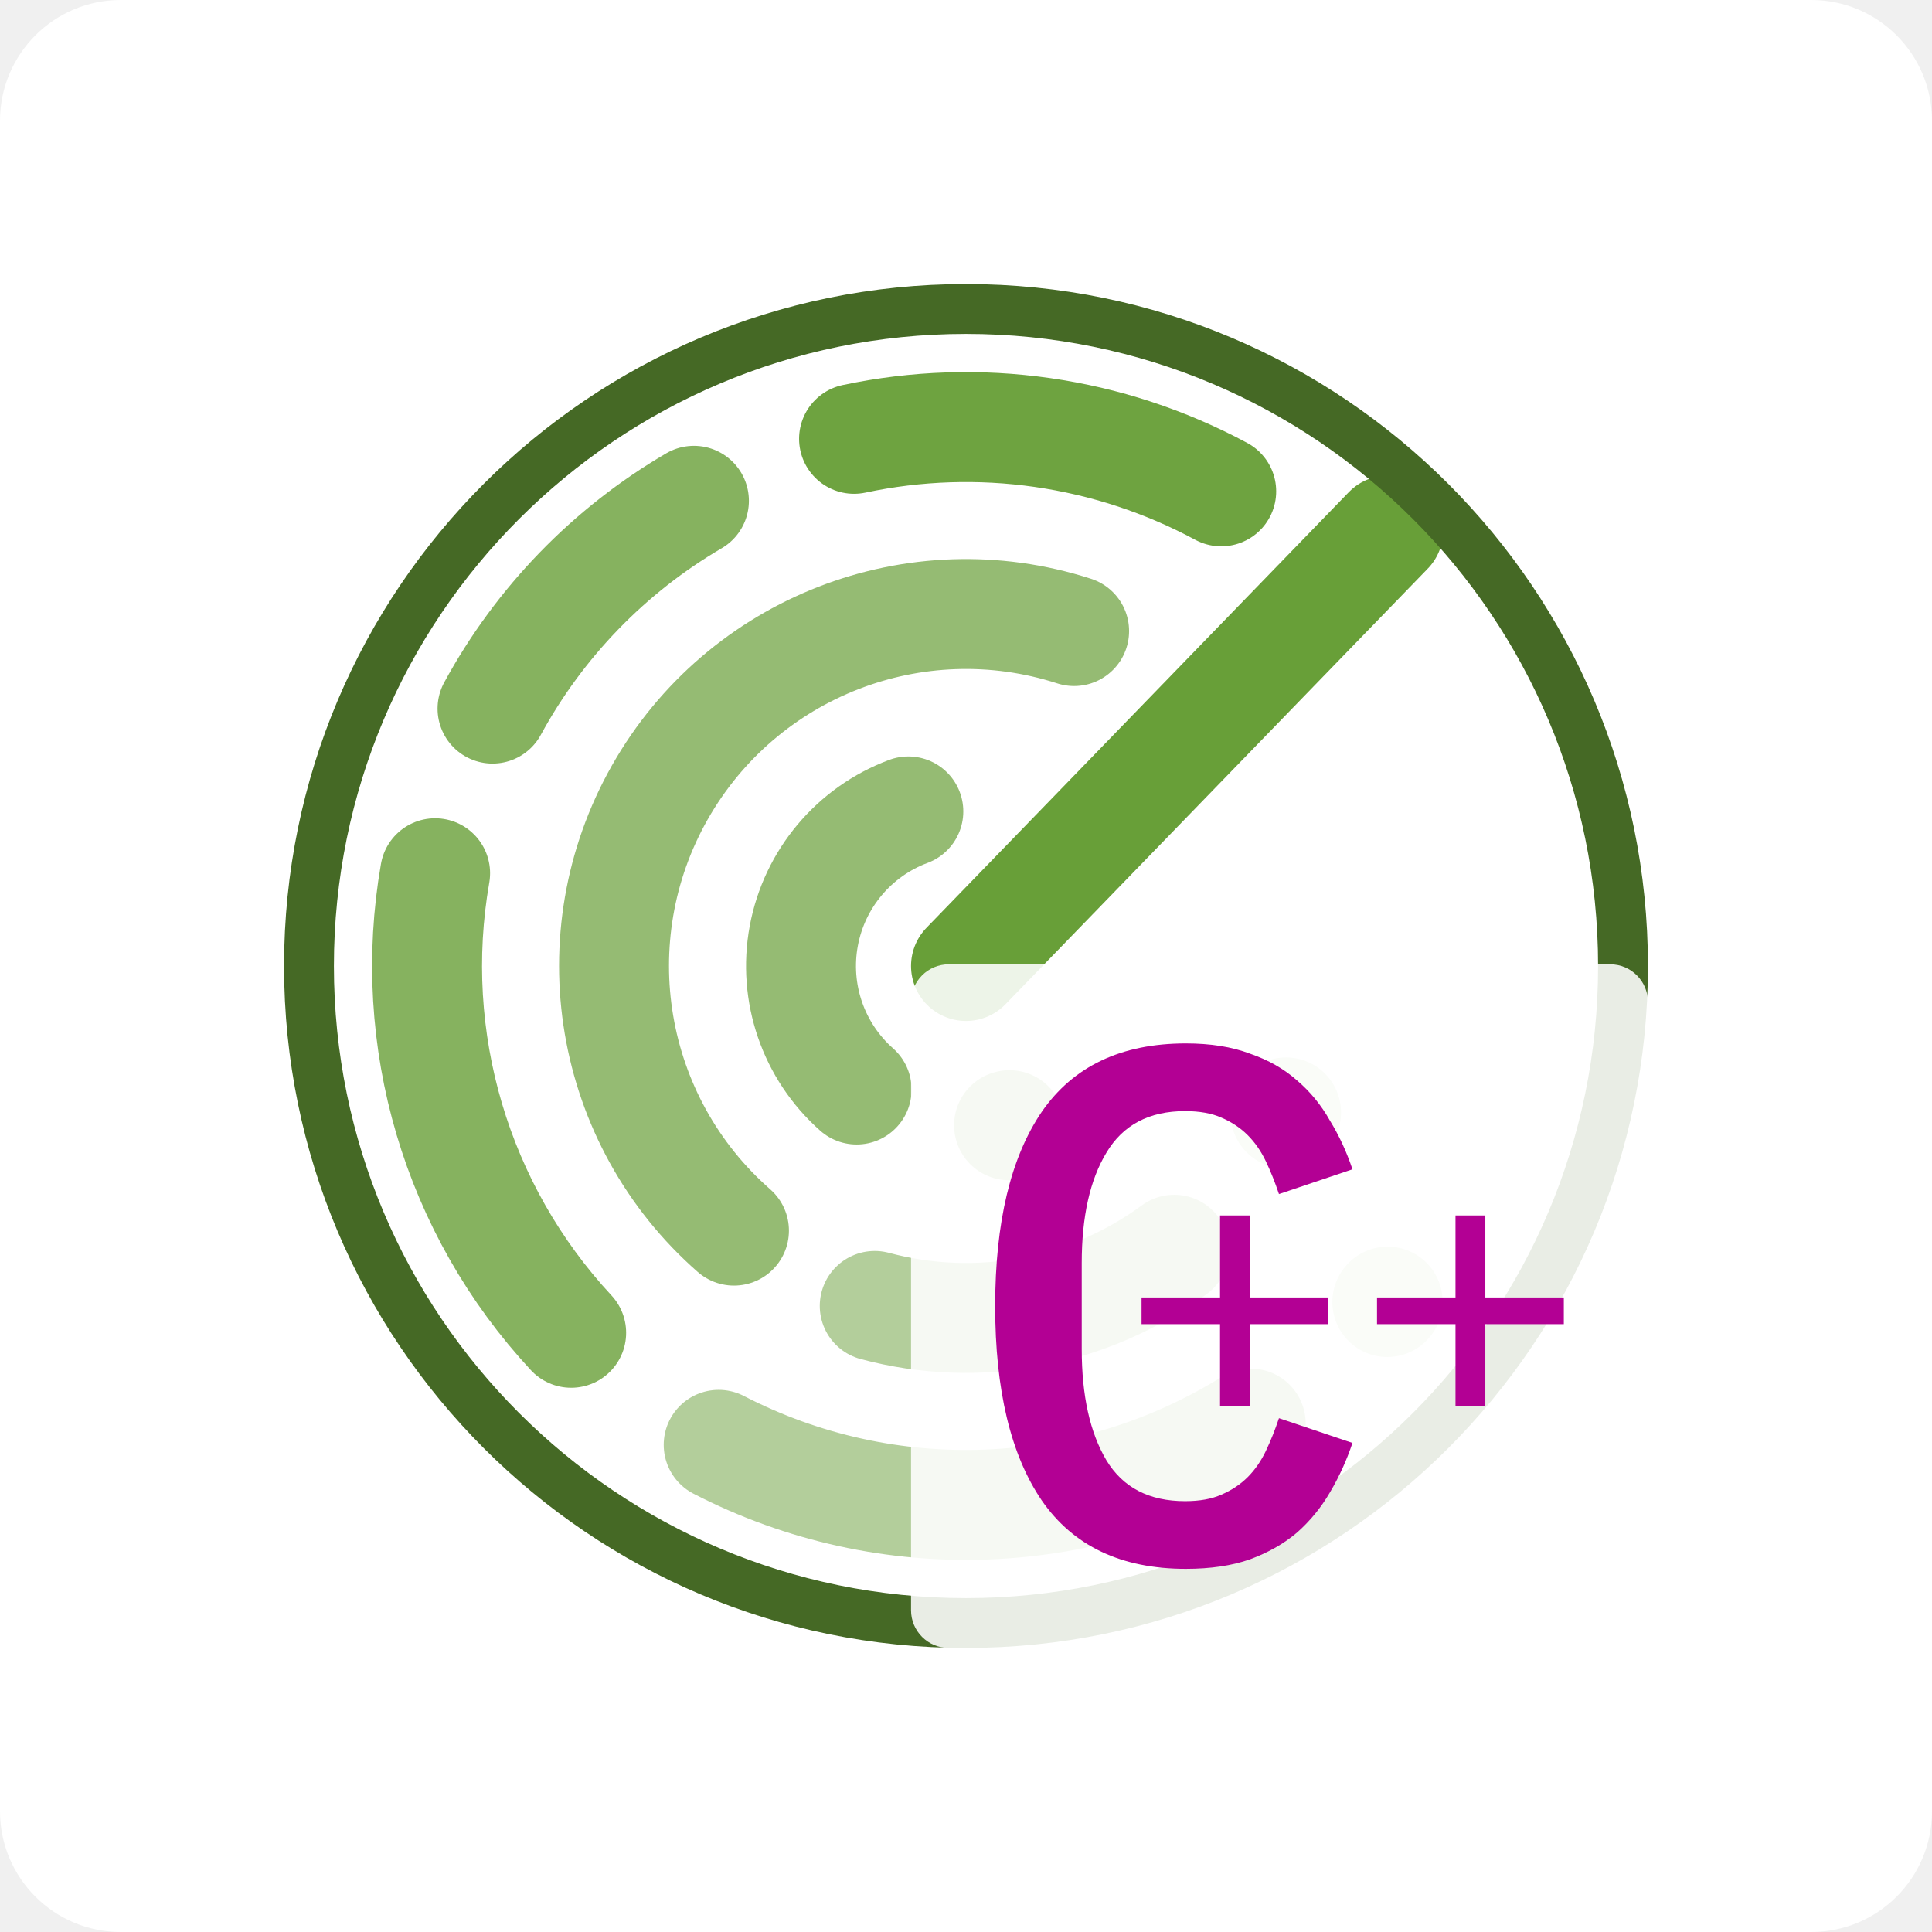
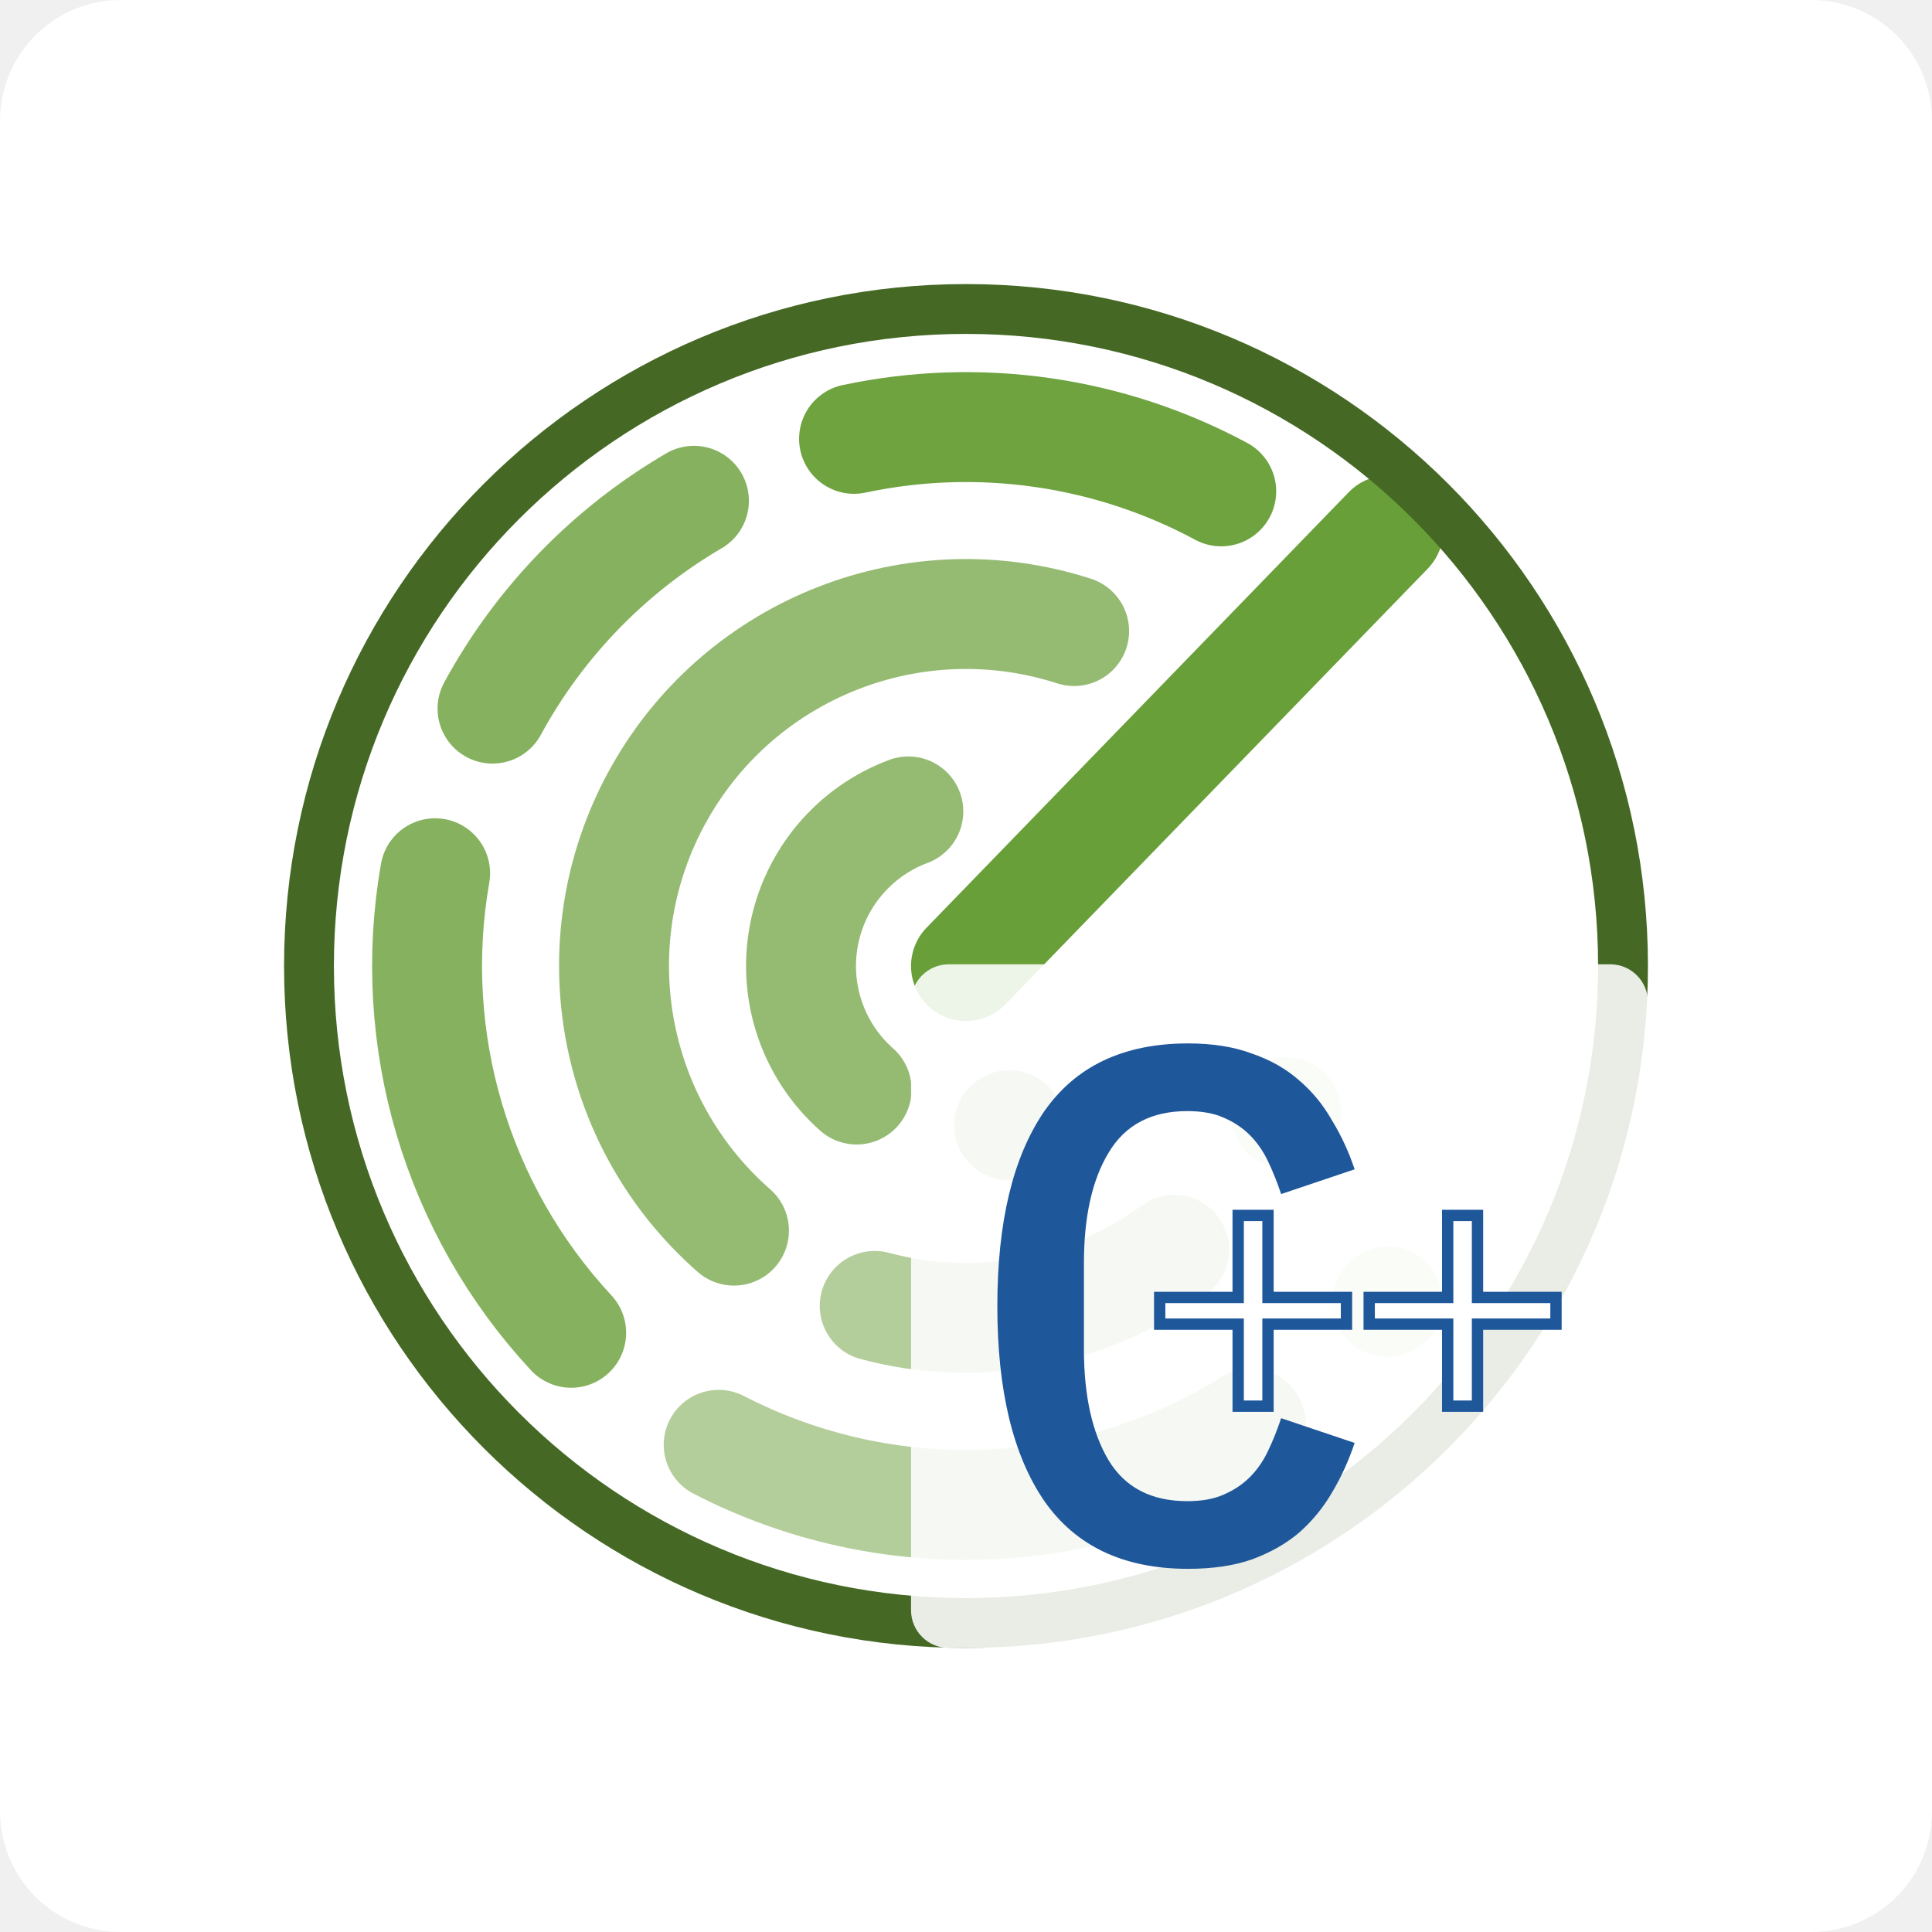
<svg xmlns="http://www.w3.org/2000/svg" width="512mm" height="512mm" viewBox="0 0 512 512" version="1.1" id="svg8">
  <defs id="defs2" />
  <g id="layer1" transform="translate(-22.60834,-57.68037)">
    <rect style="fill:#ffffff;fill-opacity:1;stroke:none;stroke-width:2.993" id="rect304" width="512" height="512" x="22.608" y="57.68" rx="32" />
    <g id="g1693" transform="matrix(3.303226,0,0,3.303226,-93.84415,-174.623)">
      <path style="fill:none;fill-rule:evenodd;stroke:#689f38;stroke-width:8.819;stroke-linecap:round;stroke-miterlimit:4;stroke-dasharray:none;stroke-opacity:0.3" id="path1917-8-3" d="m 146.581,174.754 a 43.236,43.236 0 0 1 -0.024,0.03" />
      <path id="path1917-8-3-3" style="fill:none;fill-rule:evenodd;stroke:#689f38;stroke-width:8.819;stroke-linecap:round;stroke-miterlimit:4;stroke-dasharray:none;stroke-opacity:0.3" d="m 138.431,159.573 a 28.236,28.236 0 0 1 -0.039,0.085" />
      <path style="fill:none;stroke:#689f38;stroke-width:8.819;stroke-linecap:round;stroke-linejoin:miter;stroke-miterlimit:4;stroke-dasharray:none;stroke-opacity:1" d="m 112.754,147.826 33.879,-34.948" id="path2823" />
      <path id="path1917-8-3-5" style="fill:none;fill-rule:evenodd;stroke:#689f38;stroke-width:8.819;stroke-linecap:round;stroke-miterlimit:4;stroke-dasharray:none;stroke-opacity:0.5" d="m 135.596,184.536 a 43.236,43.236 0 0 1 -42.684,1.705" />
      <path id="path1917-8-3-8" style="fill:none;fill-rule:evenodd;stroke:#689f38;stroke-width:8.819;stroke-linecap:round;stroke-miterlimit:4;stroke-dasharray:none;stroke-opacity:0.8" d="M 81.078,177.254 A 43.236,43.236 0 0 1 70.163,140.384" />
      <path id="path1917-8-3-36" style="fill:none;fill-rule:evenodd;stroke:#689f38;stroke-width:8.819;stroke-linecap:round;stroke-miterlimit:4;stroke-dasharray:none;stroke-opacity:0.8" d="M 74.768,127.177 A 43.236,43.236 0 0 1 90.927,110.504" />
      <path id="path1917-8-3-38" style="fill:none;fill-rule:evenodd;stroke:#689f38;stroke-width:8.819;stroke-linecap:round;stroke-miterlimit:4;stroke-dasharray:none;stroke-opacity:0.957" d="m 103.773,105.533 a 43.236,43.236 0 0 1 29.457,4.213" />
      <path style="fill:none;fill-rule:evenodd;stroke:#689f38;stroke-width:8.819;stroke-linecap:round;stroke-miterlimit:4;stroke-dasharray:none;stroke-opacity:0.5" id="path1917-8-3-3-7" d="m 129.462,170.589 a 28.236,28.236 0 0 1 -24.03,4.508" />
      <path style="fill:none;fill-rule:evenodd;stroke:#689f38;stroke-width:8.819;stroke-linecap:round;stroke-miterlimit:4;stroke-dasharray:none;stroke-opacity:0.7" id="path1917-8-3-3-8" d="M 94.139,169.057 A 28.236,28.236 0 0 1 88.195,133.893 28.236,28.236 0 0 1 121.428,120.955" />
      <path id="path1917-8-3-3-6-6" style="fill:none;fill-rule:evenodd;stroke:#689f38;stroke-width:8.819;stroke-linecap:round;stroke-miterlimit:4;stroke-dasharray:none;stroke-opacity:0.5" d="m 116.244,160.594 a 13.236,13.236 0 0 1 -0.037,0.01" />
      <path id="path1917-8-3-3-6-1" style="fill:none;fill-rule:evenodd;stroke:#689f38;stroke-width:8.819;stroke-linecap:round;stroke-miterlimit:4;stroke-dasharray:none;stroke-opacity:0.7" d="m 103.981,157.737 a 13.236,13.236 0 0 1 -4.24,-12.329 13.236,13.236 0 0 1 8.387,-9.983" />
      <circle style="fill:none;fill-rule:evenodd;stroke:#456925;stroke-width:4;stroke-miterlimit:4;stroke-dasharray:none;stroke-opacity:1" id="path1917" cx="112.754" cy="147.826" r="52.711" />
    </g>
    <g id="g2485" transform="translate(-3.538119,-0.7056563)">
-       <g id="g1" transform="matrix(1.556237,0,0,1.556237,-257.465,-275.3978)" style="stroke-width:0.643">
-         <rect style="fill:#ffffff;fill-opacity:0.882;stroke-width:0.837" id="rect253" width="125.488" height="116.417" x="337.381" y="378.692" rx="6.426" ry="6.426" />
-         <g id="g3659" transform="matrix(3.303226,0,0,3.303226,-167.1294,-123.1186)" style="fill:#b30094;fill-opacity:1;stroke:none;stroke-width:0.487;stroke-dasharray:none;stroke-opacity:1">
-           <g aria-label="C" id="text362" style="font-weight:500;font-size:37.515px;font-family:'IBM Plex Mono';-inkscape-font-specification:'IBM Plex Mono Medium';fill:#b30094;fill-opacity:1;stroke:none;stroke-width:0.487;stroke-dasharray:none;stroke-opacity:1" />
-           <g id="g1253" transform="translate(1.144264,-3.203939)" style="fill:#b30094;fill-opacity:1;stroke:none;stroke-width:0.487;stroke-dasharray:none;stroke-opacity:1">
-             <path d="m 165.755,186.284 q -4.99,0 -7.428,-3.526 -2.401,-3.526 -2.401,-10.017 0,-6.49 2.401,-10.017 2.438,-3.526 7.428,-3.526 1.913,0 3.301,0.525 1.426,0.488 2.438,1.388 1.013,0.863 1.688,2.063 0.713,1.163 1.163,2.514 l -3.789,1.276 q -0.3,-0.9 -0.675,-1.688 -0.375,-0.788 -0.938,-1.351 -0.563,-0.563 -1.351,-0.9 -0.75,-0.338 -1.876,-0.338 -2.776,0 -4.052,2.138 -1.276,2.101 -1.276,5.702 v 4.427 q 0,3.601 1.276,5.74 1.276,2.101 4.052,2.101 1.125,0 1.876,-0.338 0.788,-0.338 1.351,-0.9 0.563,-0.563 0.938,-1.351 0.375,-0.788 0.675,-1.688 l 3.789,1.276 q -0.45,1.351 -1.163,2.551 -0.675,1.163 -1.688,2.063 -1.013,0.863 -2.438,1.388 -1.388,0.488 -3.301,0.488 z" style="font-weight:500;font-size:37.515px;font-family:'IBM Plex Mono';-inkscape-font-specification:'IBM Plex Mono Medium';fill:#b30094;fill-opacity:1;stroke:none;stroke-width:0.487;stroke-dasharray:none;stroke-opacity:1" id="path1199" />
-             <g aria-label="++" id="text1072" style="font-size:20.231px;font-family:'IBM Plex Mono';-inkscape-font-specification:'IBM Plex Mono';fill:#b30094;fill-opacity:1;stroke:none;stroke-width:0.487;stroke-dasharray:none;stroke-opacity:1">
-               <path d="m 167.518,177.898 v -4.228 h -4.046 v -1.376 h 4.046 v -4.228 h 1.538 v 4.228 h 4.046 v 1.376 h -4.046 v 4.228 z" style="fill:#b30094;fill-opacity:1;stroke:none;stroke-width:0.487;stroke-dasharray:none;stroke-opacity:1" id="path1196" />
-               <path d="m 179.657,177.898 v -4.228 h -4.046 v -1.376 h 4.046 v -4.228 h 1.538 v 4.228 h 4.046 v 1.376 h -4.046 v 4.228 z" style="fill:#b30094;fill-opacity:1;stroke:none;stroke-width:0.487;stroke-dasharray:none;stroke-opacity:1" id="path1193" />
-             </g>
-           </g>
-         </g>
+       <rect style="fill:#ffffff;fill-opacity:0.882;stroke-width:1.303" id="rect253" width="195.289" height="181.172" x="267.58" y="313.937" rx="10" ry="10" />
+       <g aria-label="C" id="text362" style="font-weight:500;font-size:37.515px;font-family:'IBM Plex Mono';-inkscape-font-specification:'IBM Plex Mono Medium';fill:#1f579b;fill-opacity:1;stroke:none;stroke-width:0.487;stroke-dasharray:none;stroke-opacity:1" transform="matrix(5.140602,0,0,5.140602,-517.5579,-466.9995)" />
+       <g id="g1" transform="translate(0.5729167)">
+         <path d="m 340.404,474.142 q -25.649,0 -38.185,-18.128 -12.342,-18.128 -12.342,-51.491 0,-33.363 12.342,-51.491 12.535,-18.128 38.185,-18.128 9.835,0 16.971,2.7 7.328,2.507 12.535,7.136 5.207,4.436 8.678,10.607 3.664,5.978 5.978,12.921 l -19.478,6.557 q -1.543,-4.628 -3.471,-8.678 -1.928,-4.05 -4.821,-6.943 -2.893,-2.893 -6.943,-4.628 -3.857,-1.736 -9.643,-1.736 -14.271,0 -20.828,10.992 -6.557,10.8 -6.557,29.313 v 22.756 q 0,18.514 6.557,29.506 6.557,10.8 20.828,10.8 5.786,0 9.643,-1.736 4.05,-1.736 6.943,-4.628 2.893,-2.893 4.821,-6.943 1.929,-4.05 3.471,-8.678 l 19.478,6.557 q -2.314,6.943 -5.978,13.114 -3.471,5.978 -8.678,10.607 -5.207,4.436 -12.535,7.136 -7.135,2.507 -16.971,2.507 z" style="font-weight:500;font-size:37.515px;font-family:'IBM Plex Mono';-inkscape-font-specification:'IBM Plex Mono Medium';fill:#1f579b;fill-opacity:1;stroke:none;stroke-width:2.503;stroke-dasharray:none;stroke-opacity:1" id="path1199" />
+         <path d="m 353.703,431.034 v -21.736 h -20.8 v -7.072 h 20.8 v -21.736 h 7.904 v 21.736 h 20.8 v 7.072 h -20.8 v 21.736 z" style="font-size:20.231px;font-family:'IBM Plex Mono';-inkscape-font-specification:'IBM Plex Mono';fill:#ffffff;fill-opacity:1;stroke:#1f579b;stroke-width:3;stroke-dasharray:none;stroke-opacity:1" id="path1196" />
+         <path d="m 409.223,431.034 v -21.736 h -20.8 v -7.072 h 20.8 v -21.736 h 7.904 v 21.736 h 20.8 v 7.072 h -20.8 v 21.736 z" style="font-size:20.231px;font-family:'IBM Plex Mono';-inkscape-font-specification:'IBM Plex Mono';fill:#ffffff;fill-opacity:1;stroke:#1f579b;stroke-width:3;stroke-dasharray:none;stroke-opacity:1" id="path1193" />
      </g>
    </g>
  </g>
</svg>
